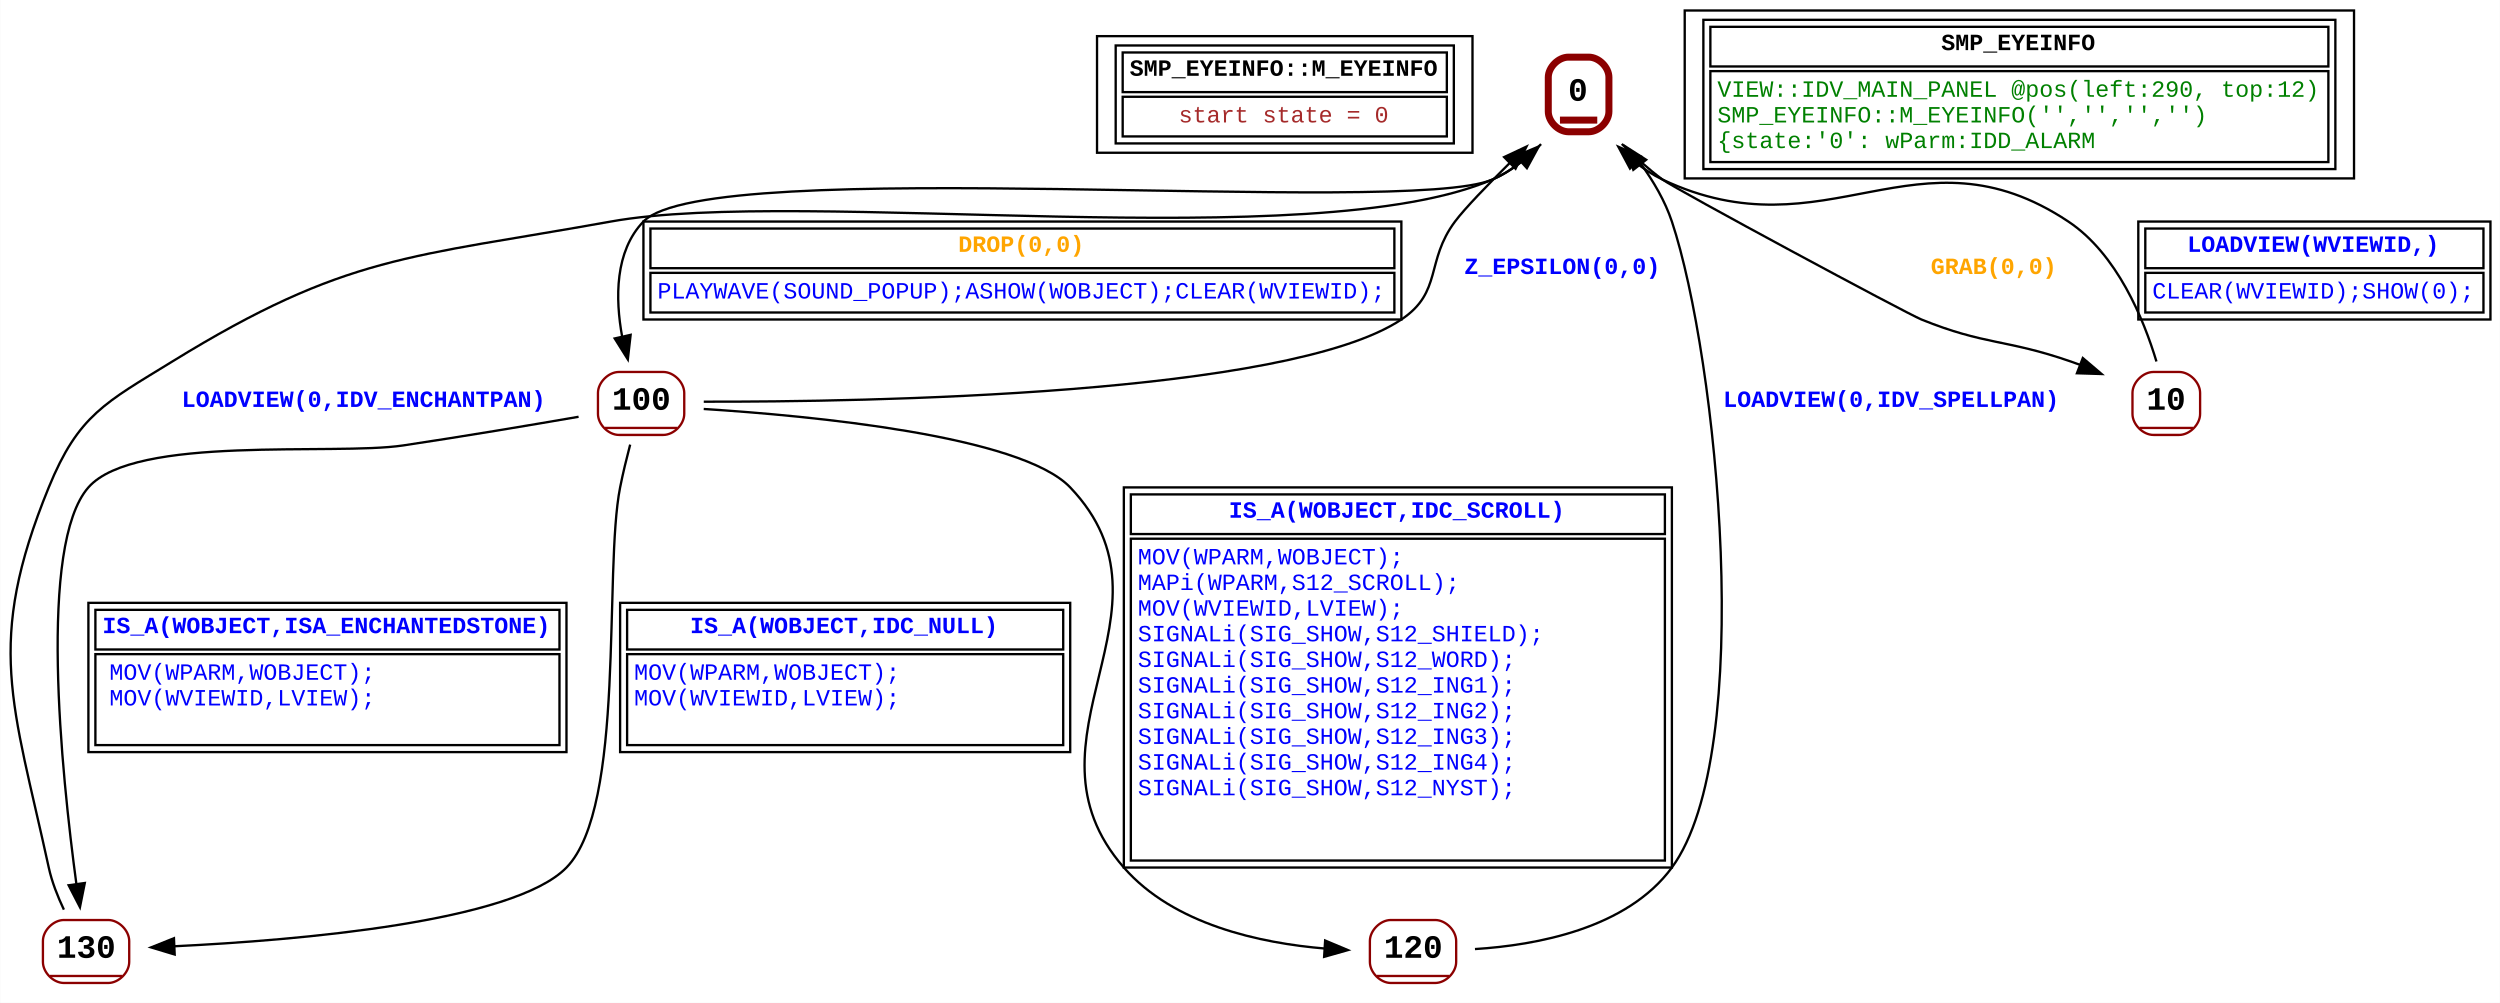
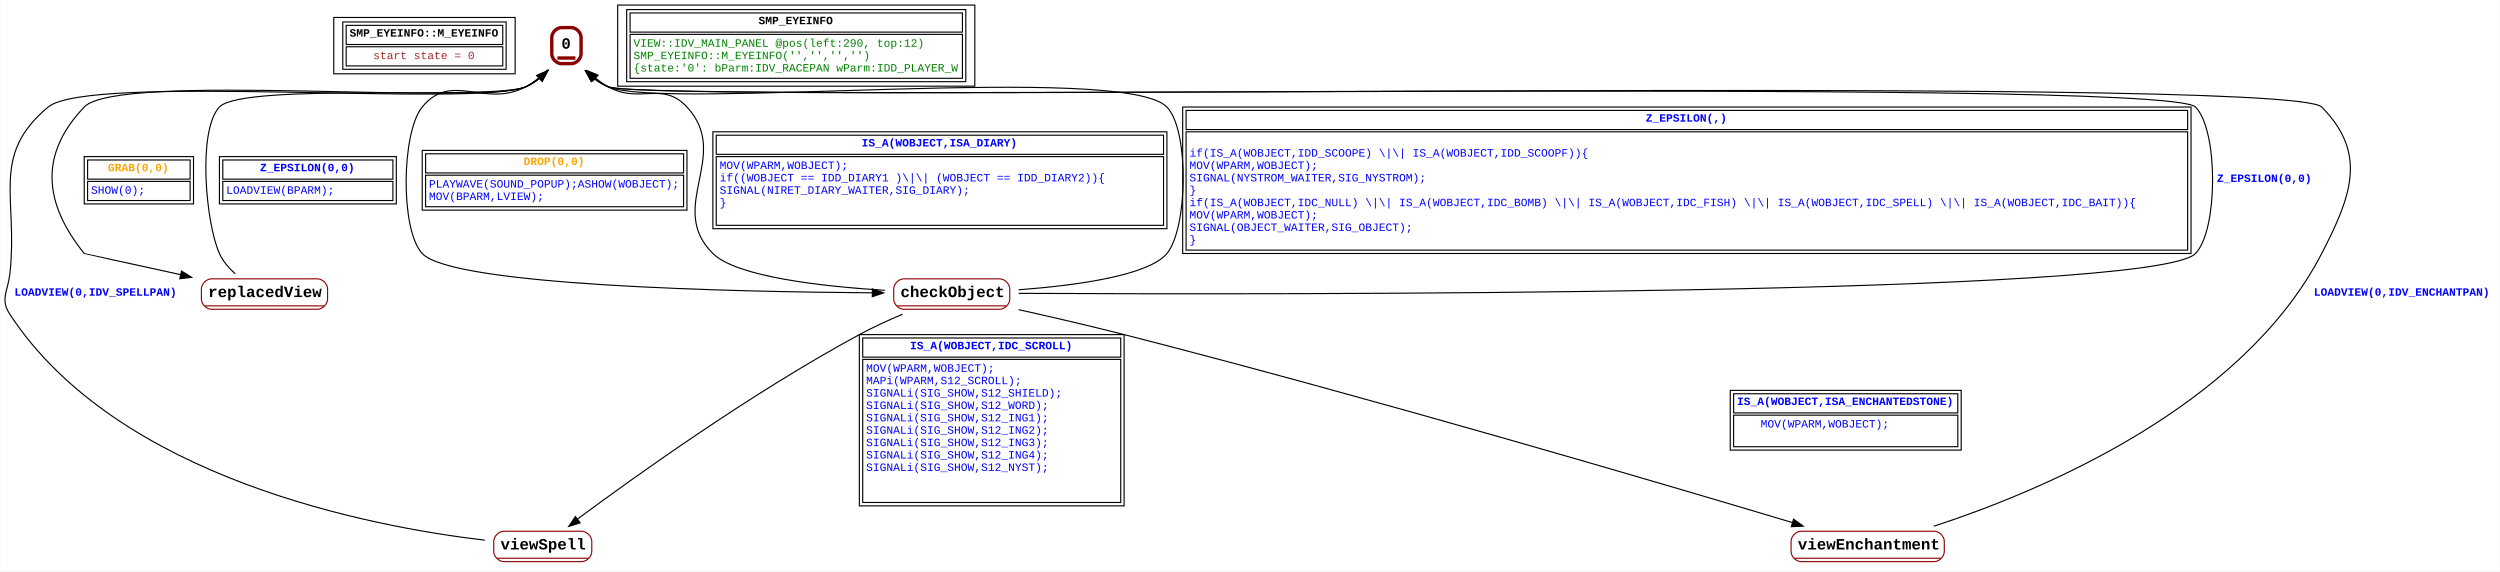
- <svg xmlns="http://www.w3.org/2000/svg" width="1072pt" height="430pt" viewBox="0.00 0.00 1071.81 430.00">
-   <g id="graph0" class="graph" transform="scale(1 1) rotate(0) translate(4 426)">
-     <polygon fill="white" stroke="none" points="-4,4 -4,-426 1067.81,-426 1067.81,4 -4,4" />
+ <svg xmlns="http://www.w3.org/2000/svg" width="2219pt" height="507pt" viewBox="0.00 0.00 2218.51 507.00">
+   <g id="graph0" class="graph" transform="scale(1 1) rotate(0) translate(4 503)">
+     <polygon fill="white" stroke="none" points="-4,4 -4,-503 2214.51,-503 2214.51,4 -4,4" />
    <g id="node1" class="node">
-       <polygon fill="none" stroke="black" points="466.31,-360.5 466.31,-410.5 627.31,-410.5 627.31,-360.5 466.31,-360.5" />
-       <polygon fill="none" stroke="black" points="477.31,-386.5 477.31,-403.5 616.31,-403.5 616.31,-386.5 477.31,-386.5" />
-       <text text-anchor="start" x="480.31" y="-393.5" font-family="Courier New" font-weight="bold" font-size="10.00">SMP_EYEINFO::M_EYEINFO</text>
-       <polygon fill="none" stroke="black" points="477.31,-367.5 477.31,-384.5 616.31,-384.5 616.31,-367.5 477.31,-367.5" />
-       <text text-anchor="start" x="501.31" y="-373.5" font-family="Courier New" font-size="10.00" fill="brown">start state = 0</text>
-       <polygon fill="none" stroke="black" points="474.31,-364.5 474.31,-406.5 619.31,-406.5 619.31,-364.5 474.31,-364.5" />
+       <polygon fill="none" stroke="black" points="292.01,-437.5 292.01,-487.5 453.01,-487.5 453.01,-437.5 292.01,-437.5" />
+       <polygon fill="none" stroke="black" points="303.01,-463.5 303.01,-480.5 442.01,-480.5 442.01,-463.5 303.01,-463.5" />
+       <text text-anchor="start" x="306.01" y="-470.5" font-family="Courier New" font-weight="bold" font-size="10.00">SMP_EYEINFO::M_EYEINFO</text>
+       <polygon fill="none" stroke="black" points="303.01,-444.5 303.01,-461.5 442.01,-461.5 442.01,-444.5 303.01,-444.5" />
+       <text text-anchor="start" x="327.01" y="-450.5" font-family="Courier New" font-size="10.00" fill="brown">start state = 0</text>
+       <polygon fill="none" stroke="black" points="300.01,-441.5 300.01,-483.5 445.01,-483.5 445.01,-441.5 300.01,-441.5" />
    </g>
    <g id="node2" class="node">
-       <polyline fill="none" stroke="darkred" stroke-width="3" points="664.81,-374.5 680.81,-374.5" />
-       <text text-anchor="start" x="668.31" y="-382.8" font-family="Courier New" font-weight="bold" font-size="14.00">0</text>
-       <path fill="none" stroke="darkred" stroke-width="3" d="M668.48,-369.5C668.48,-369.5 677.14,-369.5 677.14,-369.5 681.48,-369.5 685.81,-373.83 685.81,-378.17 685.81,-378.17 685.81,-392.83 685.81,-392.83 685.81,-397.17 681.48,-401.5 677.14,-401.5 677.14,-401.5 668.48,-401.5 668.48,-401.5 664.14,-401.5 659.81,-397.17 659.81,-392.83 659.81,-392.83 659.81,-378.17 659.81,-378.17 659.81,-373.83 664.14,-369.5 668.48,-369.5" />
+       <polyline fill="none" stroke="darkred" stroke-width="3" points="490.51,-451.5 506.51,-451.5" />
+       <text text-anchor="start" x="494.01" y="-459.8" font-family="Courier New" font-weight="bold" font-size="14.00">0</text>
+       <path fill="none" stroke="darkred" stroke-width="3" d="M494.18,-446.5C494.18,-446.5 502.84,-446.5 502.84,-446.5 507.18,-446.5 511.51,-450.83 511.51,-455.17 511.51,-455.17 511.51,-469.83 511.51,-469.83 511.51,-474.17 507.18,-478.5 502.84,-478.5 502.84,-478.5 494.18,-478.5 494.18,-478.5 489.84,-478.5 485.51,-474.17 485.51,-469.83 485.51,-469.83 485.51,-455.17 485.51,-455.17 485.51,-450.83 489.84,-446.5 494.18,-446.5" />
    </g>
    <g id="node3" class="node">
-       <polyline fill="none" stroke="darkred" points="255.31,-242.5 286.31,-242.5" />
-       <text text-anchor="start" x="258.31" y="-250.3" font-family="Courier New" font-weight="bold" font-size="14.00">100</text>
-       <path fill="none" stroke="darkred" d="M261.31,-239.5C261.31,-239.5 280.31,-239.5 280.31,-239.5 284.81,-239.5 289.31,-244 289.31,-248.5 289.31,-248.5 289.31,-257.5 289.31,-257.5 289.31,-262 284.81,-266.5 280.31,-266.5 280.31,-266.5 261.31,-266.5 261.31,-266.5 256.81,-266.5 252.31,-262 252.31,-257.5 252.31,-257.5 252.31,-248.5 252.31,-248.5 252.31,-244 256.81,-239.5 261.31,-239.5" />
+       <polyline fill="none" stroke="darkred" points="792.01,-231.5 889.01,-231.5" />
+       <text text-anchor="start" x="795.01" y="-239.3" font-family="Courier New" font-weight="bold" font-size="14.00">checkObject</text>
+       <path fill="none" stroke="darkred" d="M798.01,-228.5C798.01,-228.5 883.01,-228.5 883.01,-228.5 887.51,-228.5 892.01,-233 892.01,-237.5 892.01,-237.5 892.01,-246.5 892.01,-246.5 892.01,-251 887.51,-255.5 883.01,-255.5 883.01,-255.5 798.01,-255.5 798.01,-255.5 793.51,-255.5 789.01,-251 789.01,-246.5 789.01,-246.5 789.01,-237.5 789.01,-237.5 789.01,-233 793.51,-228.5 798.01,-228.5" />
    </g>
    <g id="edge1" class="edge">
-       <path fill="none" stroke="black" d="M656.71,-364.2C650.82,-358.22 643.66,-352.38 635.81,-349 598.62,-332.97 299.92,-360.15 271.81,-331 259.52,-318.25 259.68,-298.09 262.69,-281.59" />
-       <polygon fill="black" stroke="black" points="266.32,-282.42 265.12,-271.89 259.49,-280.87 266.32,-282.42" />
-       <polygon fill="none" stroke="black" points="274.81,-311 274.81,-328 593.81,-328 593.81,-311 274.81,-311" />
-       <text text-anchor="start" x="406.81" y="-318" font-family="Courier New" font-weight="bold" font-size="10.00" fill="orange">DROP(0,0)</text>
-       <polygon fill="none" stroke="black" points="274.81,-292 274.81,-309 593.81,-309 593.81,-292 274.81,-292" />
-       <text text-anchor="start" x="277.81" y="-298" font-family="Courier New" font-size="10.00" fill="blue">PLAYWAVE(SOUND_POPUP);ASHOW(WOBJECT);CLEAR(WVIEWID);</text>
-       <polygon fill="none" stroke="black" points="271.81,-289 271.81,-331 596.81,-331 596.81,-289 271.81,-289" />
+       <path fill="none" stroke="black" d="M481.91,-441.1C476.31,-435.42 469.65,-429.77 462.51,-426 425.67,-406.55 396.99,-440.17 370.51,-408 352.15,-385.7 350.86,-299.17 370.51,-278 397.09,-249.37 645.6,-243.98 770.11,-243.09" />
+       <polygon fill="black" stroke="black" points="770.06,-246.58 780.04,-243.02 770.01,-239.58 770.06,-246.58" />
+       <polygon fill="none" stroke="black" points="373.51,-349.5 373.51,-366.5 602.51,-366.5 602.51,-349.5 373.51,-349.5" />
+       <text text-anchor="start" x="460.51" y="-356.5" font-family="Courier New" font-weight="bold" font-size="10.00" fill="orange">DROP(0,0)</text>
+       <polygon fill="none" stroke="black" points="373.51,-319.5 373.51,-347.5 602.51,-347.5 602.51,-319.5 373.51,-319.5" />
+       <text text-anchor="start" x="376.51" y="-336.5" font-family="Courier New" font-size="10.00" fill="blue">PLAYWAVE(SOUND_POPUP);ASHOW(WOBJECT);</text>
+       <text text-anchor="start" x="376.51" y="-325.5" font-family="Courier New" font-size="10.00" fill="blue">MOV(BPARM,LVIEW);</text>
+       <polygon fill="none" stroke="black" points="370.51,-316.5 370.51,-369.5 605.51,-369.5 605.51,-316.5 370.51,-316.5" />
    </g>
    <g id="node4" class="node">
-       <polyline fill="none" stroke="darkred" points="913.31,-242.5 936.31,-242.5" />
-       <text text-anchor="start" x="916.31" y="-250.3" font-family="Courier New" font-weight="bold" font-size="14.00">10</text>
-       <path fill="none" stroke="darkred" d="M919.31,-239.5C919.31,-239.5 930.31,-239.5 930.31,-239.5 934.81,-239.5 939.31,-244 939.31,-248.5 939.31,-248.5 939.31,-257.5 939.31,-257.5 939.31,-262 934.81,-266.5 930.31,-266.5 930.31,-266.5 919.31,-266.5 919.31,-266.5 914.81,-266.5 910.31,-262 910.31,-257.5 910.31,-257.5 910.31,-248.5 910.31,-248.5 910.31,-244 914.81,-239.5 919.31,-239.5" />
+       <polyline fill="none" stroke="darkred" points="177.51,-231.5 283.51,-231.5" />
+       <text text-anchor="start" x="180.51" y="-239.3" font-family="Courier New" font-weight="bold" font-size="14.00">replacedView</text>
+       <path fill="none" stroke="darkred" d="M183.51,-228.5C183.51,-228.5 277.51,-228.5 277.51,-228.5 282.01,-228.5 286.51,-233 286.51,-237.5 286.51,-237.5 286.51,-246.5 286.51,-246.5 286.51,-251 282.01,-255.5 277.51,-255.5 277.51,-255.5 183.51,-255.5 183.51,-255.5 179.01,-255.5 174.51,-251 174.51,-246.5 174.51,-246.5 174.51,-237.5 174.51,-237.5 174.51,-233 179.01,-228.5 183.51,-228.5" />
    </g>
    <g id="edge2" class="edge">
-       <path fill="none" stroke="black" d="M691.32,-364.27C696.69,-358.97 702.74,-353.49 708.81,-349 714.44,-344.83 813.31,-291.63 819.81,-289 847.2,-277.91 855.89,-280.68 883.81,-271 885.26,-270.5 886.74,-269.97 888.23,-269.42" />
-       <polygon fill="black" stroke="black" points="889.01,-272.48 897.08,-265.62 886.49,-265.95 889.01,-272.48" />
-       <text text-anchor="start" x="823.81" y="-308.5" font-family="Courier New" font-weight="bold" font-size="10.00" fill="orange">GRAB(0,0)</text>
+       <path fill="none" stroke="black" d="M482.95,-441.19C477.22,-435.21 470.23,-429.38 462.51,-426 422.56,-408.53 100.63,-439.53 70.51,-408 30.6,-366.22 34.28,-323.01 70.51,-278 70.6,-277.88 114.52,-268.28 156.32,-259.16" />
+       <polygon fill="black" stroke="black" points="156.85,-262.41 165.87,-256.86 155.35,-255.57 156.85,-262.41" />
+       <polygon fill="none" stroke="black" points="73.51,-344 73.51,-361 164.51,-361 164.51,-344 73.51,-344" />
+       <text text-anchor="start" x="91.51" y="-351" font-family="Courier New" font-weight="bold" font-size="10.00" fill="orange">GRAB(0,0)</text>
+       <polygon fill="none" stroke="black" points="73.51,-325 73.51,-342 164.51,-342 164.51,-325 73.51,-325" />
+       <text text-anchor="start" x="76.51" y="-331" font-family="Courier New" font-size="10.00" fill="blue">      SHOW(0);</text>
+       <polygon fill="none" stroke="black" points="70.51,-322 70.51,-364 167.51,-364 167.51,-322 70.51,-322" />
+     </g>
+     <g id="edge5" class="edge">
+       <path fill="none" stroke="black" d="M781.09,-245.3C726.03,-248.73 649.57,-257.18 628.51,-278 586.78,-319.25 645.38,-364.95 605.51,-408 583.68,-431.57 563.57,-410.37 535.51,-426 531.49,-428.24 527.58,-431.03 523.9,-434.05" />
+       <polygon fill="black" stroke="black" points="521.87,-431.06 516.8,-440.37 526.57,-436.26 521.87,-431.06" />
+       <polygon fill="none" stroke="black" points="631.51,-366 631.51,-383 1028.51,-383 1028.51,-366 631.51,-366" />
+       <text text-anchor="start" x="760.51" y="-373" font-family="Courier New" font-weight="bold" font-size="10.00" fill="blue">IS_A(WOBJECT,ISA_DIARY)</text>
+       <polygon fill="none" stroke="black" points="631.51,-303 631.51,-364 1028.51,-364 1028.51,-303 631.51,-303" />
+       <text text-anchor="start" x="634.51" y="-353" font-family="Courier New" font-size="10.00" fill="blue">MOV(WPARM,WOBJECT);</text>
+       <text text-anchor="start" x="634.51" y="-342" font-family="Courier New" font-size="10.00" fill="blue">        if((WOBJECT == IDD_DIARY1 )\|\| (WOBJECT == IDD_DIARY2)){</text>
+       <text text-anchor="start" x="634.51" y="-331" font-family="Courier New" font-size="10.00" fill="blue">                 SIGNAL(NIRET_DIARY_WAITER,SIG_DIARY);</text>
+       <text text-anchor="start" x="634.51" y="-320" font-family="Courier New" font-size="10.00" fill="blue">        }</text>
+       <text text-anchor="start" x="634.51" y="-309" font-family="Courier New" font-size="10.00" fill="blue">        </text>
+       <polygon fill="none" stroke="black" points="628.51,-300 628.51,-386 1031.51,-386 1031.51,-300 628.51,-300" />
+     </g>
+     <g id="edge6" class="edge">
+       <path fill="none" stroke="black" d="M899.88,-245.78C949.57,-249.5 1014.95,-258.12 1031.51,-278 1050.01,-300.19 1051.56,-387.21 1031.51,-408 993.23,-447.7 586.29,-404.5 535.51,-426 530.96,-427.93 526.64,-430.69 522.67,-433.83" />
+       <polygon fill="black" stroke="black" points="520.66,-430.84 515.58,-440.14 525.35,-436.03 520.66,-430.84" />
+       <polygon fill="none" stroke="black" points="1048.51,-388 1048.51,-405 1937.51,-405 1937.51,-388 1048.51,-388" />
+       <text text-anchor="start" x="1456.51" y="-395" font-family="Courier New" font-weight="bold" font-size="10.00" fill="blue">Z_EPSILON(,)</text>
+       <polygon fill="none" stroke="black" points="1048.51,-281 1048.51,-386 1937.51,-386 1937.51,-281 1048.51,-281" />
+       <text text-anchor="start" x="1051.51" y="-375" font-family="Courier New" font-size="10.00" fill="blue">       </text>
+       <text text-anchor="start" x="1051.51" y="-364" font-family="Courier New" font-size="10.00" fill="blue">if(IS_A(WOBJECT,IDD_SCOOPE) \|\| IS_A(WOBJECT,IDD_SCOOPF)){</text>
+       <text text-anchor="start" x="1051.51" y="-353" font-family="Courier New" font-size="10.00" fill="blue">                MOV(WPARM,WOBJECT);</text>
+       <text text-anchor="start" x="1051.51" y="-342" font-family="Courier New" font-size="10.00" fill="blue">                SIGNAL(NYSTROM_WAITER,SIG_NYSTROM);</text>
+       <text text-anchor="start" x="1051.51" y="-331" font-family="Courier New" font-size="10.00" fill="blue">                }</text>
+       <text text-anchor="start" x="1051.51" y="-320" font-family="Courier New" font-size="10.00" fill="blue">       if(IS_A(WOBJECT,IDC_NULL) \|\| IS_A(WOBJECT,IDC_BOMB) \|\| IS_A(WOBJECT,IDC_FISH) \|\| IS_A(WOBJECT,IDC_SPELL) \|\| IS_A(WOBJECT,IDC_BAIT)){</text>
+       <text text-anchor="start" x="1051.51" y="-309" font-family="Courier New" font-size="10.00" fill="blue">                MOV(WPARM,WOBJECT);</text>
+       <text text-anchor="start" x="1051.51" y="-298" font-family="Courier New" font-size="10.00" fill="blue">                SIGNAL(OBJECT_WAITER,SIG_OBJECT);</text>
+       <text text-anchor="start" x="1051.51" y="-287" font-family="Courier New" font-size="10.00" fill="blue">                }</text>
+       <polygon fill="none" stroke="black" points="1045.51,-278 1045.51,-408 1940.51,-408 1940.51,-278 1045.51,-278" />
    </g>
    <g id="edge7" class="edge">
-       <path fill="none" stroke="black" d="M297.68,-253.76C366.66,-253.63 548.04,-256.46 596.81,-289 614.51,-300.81 607.08,-313.94 619.81,-331 623.95,-336.55 633.75,-346.68 643.81,-356.64" />
-       <polygon fill="black" stroke="black" points="640.87,-358.64 650.46,-363.14 645.77,-353.64 640.87,-358.64" />
-       <text text-anchor="start" x="623.81" y="-308.5" font-family="Courier New" font-weight="bold" font-size="10.00" fill="blue">Z_EPSILON(0,0)</text>
+       <path fill="none" stroke="black" d="M899.97,-242.62C1124.23,-241.49 1907.94,-240.25 1944.51,-278 1964.61,-298.75 1964.81,-387.44 1944.51,-408 1917.01,-435.85 571.73,-411.16 535.51,-426 530.94,-427.87 526.61,-430.6 522.63,-433.73" />
+       <polygon fill="black" stroke="black" points="520.62,-430.73 515.54,-440.03 525.31,-435.93 520.62,-430.73" />
+       <text text-anchor="start" x="1963.51" y="-341.5" font-family="Courier New" font-weight="bold" font-size="10.00" fill="blue">Z_EPSILON(0,0)</text>
    </g>
    <g id="node5" class="node">
-       <polyline fill="none" stroke="darkred" points="586.31,-7.5 617.31,-7.5" />
-       <text text-anchor="start" x="589.31" y="-15.3" font-family="Courier New" font-weight="bold" font-size="14.00">120</text>
-       <path fill="none" stroke="darkred" d="M592.31,-4.5C592.31,-4.5 611.31,-4.5 611.31,-4.5 615.81,-4.5 620.31,-9 620.31,-13.5 620.31,-13.5 620.31,-22.5 620.31,-22.5 620.31,-27 615.81,-31.5 611.31,-31.5 611.31,-31.5 592.31,-31.5 592.31,-31.5 587.81,-31.5 583.31,-27 583.31,-22.5 583.31,-22.5 583.31,-13.5 583.31,-13.5 583.31,-9 587.81,-4.5 592.31,-4.5" />
+       <polyline fill="none" stroke="darkred" points="437.01,-7.5 518.01,-7.5" />
+       <text text-anchor="start" x="440.01" y="-15.3" font-family="Courier New" font-weight="bold" font-size="14.00">viewSpell</text>
+       <path fill="none" stroke="darkred" d="M443.01,-4.5C443.01,-4.5 512.01,-4.5 512.01,-4.5 516.51,-4.5 521.01,-9 521.01,-13.5 521.01,-13.5 521.01,-22.5 521.01,-22.5 521.01,-27 516.51,-31.5 512.01,-31.5 512.01,-31.5 443.01,-31.5 443.01,-31.5 438.51,-31.5 434.01,-27 434.01,-22.5 434.01,-22.5 434.01,-13.5 434.01,-13.5 434.01,-9 438.51,-4.5 443.01,-4.5" />
+     </g>
+     <g id="edge3" class="edge">
+       <path fill="none" stroke="black" d="M796.83,-224.11C784.23,-218.77 770.63,-212.55 758.51,-206 663.14,-154.48 558.87,-79.77 508.37,-42.29" />
+       <polygon fill="black" stroke="black" points="510.68,-38.91 500.57,-35.74 506.5,-44.52 510.68,-38.91" />
+       <polygon fill="none" stroke="black" points="761.51,-186 761.51,-203 990.51,-203 990.51,-186 761.51,-186" />
+       <text text-anchor="start" x="803.51" y="-193" font-family="Courier New" font-weight="bold" font-size="10.00" fill="blue">IS_A(WOBJECT,IDC_SCROLL)</text>
+       <polygon fill="none" stroke="black" points="761.51,-57 761.51,-184 990.51,-184 990.51,-57 761.51,-57" />
+       <text text-anchor="start" x="764.51" y="-173" font-family="Courier New" font-size="10.00" fill="blue">MOV(WPARM,WOBJECT);</text>
+       <text text-anchor="start" x="764.51" y="-162" font-family="Courier New" font-size="10.00" fill="blue">        MAPi(WPARM,S12_SCROLL);</text>
+       <text text-anchor="start" x="764.51" y="-151" font-family="Courier New" font-size="10.00" fill="blue">        SIGNALi(SIG_SHOW,S12_SHIELD);</text>
+       <text text-anchor="start" x="764.51" y="-140" font-family="Courier New" font-size="10.00" fill="blue">        SIGNALi(SIG_SHOW,S12_WORD);</text>
+       <text text-anchor="start" x="764.51" y="-129" font-family="Courier New" font-size="10.00" fill="blue">        SIGNALi(SIG_SHOW,S12_ING1);</text>
+       <text text-anchor="start" x="764.51" y="-118" font-family="Courier New" font-size="10.00" fill="blue">        SIGNALi(SIG_SHOW,S12_ING2);</text>
+       <text text-anchor="start" x="764.51" y="-107" font-family="Courier New" font-size="10.00" fill="blue">        SIGNALi(SIG_SHOW,S12_ING3);</text>
+       <text text-anchor="start" x="764.51" y="-96" font-family="Courier New" font-size="10.00" fill="blue">        SIGNALi(SIG_SHOW,S12_ING4);</text>
+       <text text-anchor="start" x="764.51" y="-85" font-family="Courier New" font-size="10.00" fill="blue">        SIGNALi(SIG_SHOW,S12_NYST);</text>
+       <text text-anchor="start" x="764.51" y="-74" font-family="Courier New" font-size="10.00" fill="blue">       </text>
+       <text text-anchor="start" x="764.51" y="-63" font-family="Courier New" font-size="10.00" fill="blue">       </text>
+       <polygon fill="none" stroke="black" points="758.51,-54 758.51,-206 993.51,-206 993.51,-54 758.51,-54" />
+     </g>
+     <g id="node6" class="node">
+       <polyline fill="none" stroke="darkred" points="1588.51,-7.5 1718.51,-7.5" />
+       <text text-anchor="start" x="1591.51" y="-15.3" font-family="Courier New" font-weight="bold" font-size="14.00">viewEnchantment</text>
+       <path fill="none" stroke="darkred" d="M1594.51,-4.5C1594.51,-4.5 1712.51,-4.5 1712.51,-4.5 1717.01,-4.5 1721.51,-9 1721.51,-13.5 1721.51,-13.5 1721.51,-22.5 1721.51,-22.5 1721.51,-27 1717.01,-31.5 1712.51,-31.5 1712.51,-31.5 1594.51,-31.5 1594.51,-31.5 1590.01,-31.5 1585.51,-27 1585.51,-22.5 1585.51,-22.5 1585.51,-13.5 1585.51,-13.5 1585.51,-9 1590.01,-4.5 1594.51,-4.5" />
    </g>
    <g id="edge4" class="edge">
-       <path fill="none" stroke="black" d="M297.66,-250.63C343.42,-247.72 433.61,-239.24 454.81,-217 505.29,-164.05 429.68,-109.1 477.81,-54 499.18,-29.53 536.21,-21.56 564.25,-19.25" />
-       <polygon fill="black" stroke="black" points="564.12,-22.7 573.89,-18.6 563.69,-15.71 564.12,-22.7" />
-       <polygon fill="none" stroke="black" points="480.81,-197 480.81,-214 709.81,-214 709.81,-197 480.81,-197" />
-       <text text-anchor="start" x="522.81" y="-204" font-family="Courier New" font-weight="bold" font-size="10.00" fill="blue">IS_A(WOBJECT,IDC_SCROLL)</text>
-       <polygon fill="none" stroke="black" points="480.81,-57 480.81,-195 709.81,-195 709.81,-57 480.81,-57" />
-       <text text-anchor="start" x="483.81" y="-184" font-family="Courier New" font-size="10.00" fill="blue">MOV(WPARM,WOBJECT);</text>
-       <text text-anchor="start" x="483.81" y="-173" font-family="Courier New" font-size="10.00" fill="blue">        MAPi(WPARM,S12_SCROLL);</text>
-       <text text-anchor="start" x="483.81" y="-162" font-family="Courier New" font-size="10.00" fill="blue">        MOV(WVIEWID,LVIEW);</text>
-       <text text-anchor="start" x="483.81" y="-151" font-family="Courier New" font-size="10.00" fill="blue">        SIGNALi(SIG_SHOW,S12_SHIELD);</text>
-       <text text-anchor="start" x="483.81" y="-140" font-family="Courier New" font-size="10.00" fill="blue">        SIGNALi(SIG_SHOW,S12_WORD);</text>
-       <text text-anchor="start" x="483.81" y="-129" font-family="Courier New" font-size="10.00" fill="blue">        SIGNALi(SIG_SHOW,S12_ING1);</text>
-       <text text-anchor="start" x="483.81" y="-118" font-family="Courier New" font-size="10.00" fill="blue">        SIGNALi(SIG_SHOW,S12_ING2);</text>
-       <text text-anchor="start" x="483.81" y="-107" font-family="Courier New" font-size="10.00" fill="blue">        SIGNALi(SIG_SHOW,S12_ING3);</text>
-       <text text-anchor="start" x="483.81" y="-96" font-family="Courier New" font-size="10.00" fill="blue">        SIGNALi(SIG_SHOW,S12_ING4);</text>
-       <text text-anchor="start" x="483.81" y="-85" font-family="Courier New" font-size="10.00" fill="blue">        SIGNALi(SIG_SHOW,S12_NYST);</text>
-       <text text-anchor="start" x="483.81" y="-74" font-family="Courier New" font-size="10.00" fill="blue">       </text>
-       <text text-anchor="start" x="483.81" y="-63" font-family="Courier New" font-size="10.00" fill="blue">       </text>
-       <polygon fill="none" stroke="black" points="477.81,-54 477.81,-217 712.81,-217 712.81,-54 477.81,-54" />
-     </g>
-     <g id="node6" class="node">
-       <polyline fill="none" stroke="darkred" points="17.31,-7.5 48.31,-7.5" />
-       <text text-anchor="start" x="20.31" y="-15.3" font-family="Courier New" font-weight="bold" font-size="14.00">130</text>
-       <path fill="none" stroke="darkred" d="M23.31,-4.5C23.31,-4.5 42.31,-4.5 42.31,-4.5 46.81,-4.5 51.31,-9 51.31,-13.5 51.31,-13.5 51.31,-22.5 51.31,-22.5 51.31,-27 46.81,-31.5 42.31,-31.5 42.31,-31.5 23.31,-31.5 23.31,-31.5 18.81,-31.5 14.31,-27 14.31,-22.5 14.31,-22.5 14.31,-13.5 14.31,-13.5 14.31,-9 18.81,-4.5 23.31,-4.5" />
-     </g>
-     <g id="edge5" class="edge">
-       <path fill="none" stroke="black" d="M244,-247.29C223.45,-243.73 194.37,-238.83 168.81,-235 138.88,-230.51 53.8,-239.72 33.81,-217 12.21,-192.45 22.16,-95.04 28.7,-46.62" />
-       <polygon fill="black" stroke="black" points="32.27,-47.37 30.19,-36.98 25.33,-46.4 32.27,-47.37" />
-       <polygon fill="none" stroke="black" points="36.81,-147.5 36.81,-164.5 235.81,-164.5 235.81,-147.5 36.81,-147.5" />
-       <text text-anchor="start" x="39.81" y="-154.5" font-family="Courier New" font-weight="bold" font-size="10.00" fill="blue">IS_A(WOBJECT,ISA_ENCHANTEDSTONE)</text>
-       <polygon fill="none" stroke="black" points="36.81,-106.5 36.81,-145.5 235.81,-145.5 235.81,-106.5 36.81,-106.5" />
-       <text text-anchor="start" x="42.81" y="-134.5" font-family="Courier New" font-size="10.00" fill="blue">MOV(WPARM,WOBJECT);</text>
-       <text text-anchor="start" x="42.81" y="-123.5" font-family="Courier New" font-size="10.00" fill="blue">        MOV(WVIEWID,LVIEW);    </text>
-       <text text-anchor="start" x="42.81" y="-112.5" font-family="Courier New" font-size="10.00" fill="blue">        </text>
-       <polygon fill="none" stroke="black" points="33.81,-103.5 33.81,-167.5 238.81,-167.5 238.81,-103.5 33.81,-103.5" />
-     </g>
-     <g id="edge6" class="edge">
-       <path fill="none" stroke="black" d="M266.12,-235.35C264.6,-229.57 263.01,-223.03 261.81,-217 254.69,-181.12 264.31,-80.23 238.81,-54 216.07,-30.62 123.65,-22.81 70.65,-20.24" />
-       <polygon fill="black" stroke="black" points="70.81,-16.7 60.66,-19.76 70.5,-23.69 70.81,-16.7" />
-       <polygon fill="none" stroke="black" points="264.81,-147.5 264.81,-164.5 451.81,-164.5 451.81,-147.5 264.81,-147.5" />
-       <text text-anchor="start" x="291.81" y="-154.5" font-family="Courier New" font-weight="bold" font-size="10.00" fill="blue">IS_A(WOBJECT,IDC_NULL)</text>
-       <polygon fill="none" stroke="black" points="264.81,-106.5 264.81,-145.5 451.81,-145.5 451.81,-106.5 264.81,-106.5" />
-       <text text-anchor="start" x="267.81" y="-134.5" font-family="Courier New" font-size="10.00" fill="blue">        MOV(WPARM,WOBJECT);</text>
-       <text text-anchor="start" x="267.81" y="-123.5" font-family="Courier New" font-size="10.00" fill="blue">        MOV(WVIEWID,LVIEW);   </text>
-       <text text-anchor="start" x="267.81" y="-112.5" font-family="Courier New" font-size="10.00" fill="blue">        </text>
-       <polygon fill="none" stroke="black" points="261.81,-103.5 261.81,-167.5 454.81,-167.5 454.81,-103.5 261.81,-103.5" />
-     </g>
-     <g id="edge3" class="edge">
-       <path fill="none" stroke="black" d="M920.59,-270.99C915.13,-289.12 903.72,-317.08 882.81,-331 818.09,-374.08 779.12,-315.83 708.81,-349 704.61,-350.98 700.61,-353.66 696.91,-356.66" />
-       <polygon fill="black" stroke="black" points="694.84,-353.73 689.85,-363.07 699.58,-358.88 694.84,-353.73" />
-       <polygon fill="none" stroke="black" points="915.81,-311 915.81,-328 1060.81,-328 1060.81,-311 915.81,-311" />
-       <text text-anchor="start" x="933.81" y="-318" font-family="Courier New" font-weight="bold" font-size="10.00" fill="blue">LOADVIEW(WVIEWID,)</text>
-       <polygon fill="none" stroke="black" points="915.81,-292 915.81,-309 1060.81,-309 1060.81,-292 915.81,-292" />
-       <text text-anchor="start" x="918.81" y="-298" font-family="Courier New" font-size="10.00" fill="blue">CLEAR(WVIEWID);SHOW(0);</text>
-       <polygon fill="none" stroke="black" points="912.81,-289 912.81,-331 1063.81,-331 1063.81,-289 912.81,-289" />
+       <path fill="none" stroke="black" d="M899.9,-228.16C928.31,-221.82 962.76,-213.87 993.51,-206 1211.9,-150.12 1468.17,-74.64 1586.9,-39.09" />
+       <polygon fill="black" stroke="black" points="1587.7,-42.21 1596.27,-35.99 1585.69,-35.51 1587.7,-42.21" />
+       <polygon fill="none" stroke="black" points="1534.51,-136.5 1534.51,-153.5 1733.51,-153.5 1733.51,-136.5 1534.51,-136.5" />
+       <text text-anchor="start" x="1537.51" y="-143.5" font-family="Courier New" font-weight="bold" font-size="10.00" fill="blue">IS_A(WOBJECT,ISA_ENCHANTEDSTONE)</text>
+       <polygon fill="none" stroke="black" points="1534.51,-106.5 1534.51,-134.5 1733.51,-134.5 1733.51,-106.5 1534.51,-106.5" />
+       <text text-anchor="start" x="1558.51" y="-123.5" font-family="Courier New" font-size="10.00" fill="blue">MOV(WPARM,WOBJECT);      </text>
+       <text text-anchor="start" x="1558.51" y="-112.5" font-family="Courier New" font-size="10.00" fill="blue">        </text>
+       <polygon fill="none" stroke="black" points="1531.51,-103.5 1531.51,-156.5 1736.51,-156.5 1736.51,-103.5 1531.51,-103.5" />
    </g>
    <g id="edge8" class="edge">
-       <path fill="none" stroke="black" d="M628.37,-19.04C654.63,-20.69 693.57,-27.76 712.81,-54 749.21,-103.64 732.23,-272.59 712.81,-331 709.89,-339.78 704.9,-348.28 699.43,-355.83" />
-       <polygon fill="black" stroke="black" points="696.27,-353.18 692.86,-363.21 701.78,-357.5 696.27,-353.18" />
-       <text text-anchor="start" x="734.81" y="-251.5" font-family="Courier New" font-weight="bold" font-size="10.00" fill="blue">LOADVIEW(0,IDV_SPELLPAN)</text>
+       <path fill="none" stroke="black" d="M204.53,-259.98C198.86,-265.04 193.64,-271.11 190.51,-278 178.57,-304.31 170.77,-386.91 190.51,-408 211.21,-430.11 434.88,-413.59 462.51,-426 466.95,-428 471.16,-430.8 475.03,-433.96" />
+       <polygon fill="black" stroke="black" points="472.2,-436.03 481.91,-440.28 476.97,-430.91 472.2,-436.03" />
+       <polygon fill="none" stroke="black" points="193.51,-344 193.51,-361 344.51,-361 344.51,-344 193.51,-344" />
+       <text text-anchor="start" x="226.51" y="-351" font-family="Courier New" font-weight="bold" font-size="10.00" fill="blue">Z_EPSILON(0,0)</text>
+       <polygon fill="none" stroke="black" points="193.51,-325 193.51,-342 344.51,-342 344.51,-325 193.51,-325" />
+       <text text-anchor="start" x="196.51" y="-331" font-family="Courier New" font-size="10.00" fill="blue">        LOADVIEW(BPARM);</text>
+       <polygon fill="none" stroke="black" points="190.51,-322 190.51,-364 347.51,-364 347.51,-322 190.51,-322" />
+     </g>
+     <g id="edge10" class="edge">
+       <path fill="none" stroke="black" d="M426.05,-23.52C324.6,-35.53 100.29,-78.11 4.51,-224 -4.27,-237.38 2.71,-244.1 4.51,-260 12.11,-327.06 -13.38,-364.85 38.51,-408 74.77,-438.15 419.27,-407.19 462.51,-426 466.98,-427.94 471.2,-430.71 475.07,-433.86" />
+       <polygon fill="black" stroke="black" points="472.24,-435.94 481.96,-440.17 477.01,-430.81 472.24,-435.94" />
+       <text text-anchor="start" x="8.51" y="-240.5" font-family="Courier New" font-weight="bold" font-size="10.00" fill="blue">LOADVIEW(0,IDV_SPELLPAN)</text>
    </g>
    <g id="edge9" class="edge">
-       <path fill="none" stroke="black" d="M23.3,-35.94C20.66,-41.51 18.14,-47.86 16.81,-54 1.4,-124.79 -10.6,-149.94 16.81,-217 29.53,-248.13 41.17,-253.37 69.81,-271 144.5,-316.98 171.49,-315.45 257.81,-331 340.57,-345.91 558.55,-315.78 635.81,-349 640.35,-350.95 644.66,-353.73 648.62,-356.87" />
-       <polygon fill="black" stroke="black" points="645.95,-359.08 655.72,-363.19 650.64,-353.89 645.95,-359.08" />
-       <text text-anchor="start" x="73.81" y="-251.5" font-family="Courier New" font-weight="bold" font-size="10.00" fill="blue">LOADVIEW(0,IDV_ENCHANTPAN)</text>
+       <path fill="none" stroke="black" d="M1712.25,-35.93C1805.89,-66.52 1985.67,-140.95 2056.51,-278 2083.04,-329.33 2097.12,-366.9 2056.51,-408 2026.81,-438.05 574.62,-410 535.51,-426 530.94,-427.87 526.61,-430.6 522.63,-433.72" />
+       <polygon fill="black" stroke="black" points="520.62,-430.73 515.53,-440.02 525.3,-435.93 520.62,-430.73" />
+       <text text-anchor="start" x="2049.51" y="-240.5" font-family="Courier New" font-weight="bold" font-size="10.00" fill="blue">LOADVIEW(0,IDV_ENCHANTPAN)</text>
    </g>
    <g id="node7" class="node">
-       <polygon fill="none" stroke="black" points="718.31,-349.5 718.31,-421.5 1005.31,-421.5 1005.31,-349.5 718.31,-349.5" />
-       <polygon fill="none" stroke="black" points="729.31,-397.5 729.31,-414.5 994.31,-414.5 994.31,-397.5 729.31,-397.5" />
-       <text text-anchor="start" x="828.31" y="-404.5" font-family="Courier New" font-weight="bold" font-size="10.00">SMP_EYEINFO</text>
-       <polygon fill="none" stroke="black" points="729.31,-356.5 729.31,-395.5 994.31,-395.5 994.31,-356.5 729.31,-356.5" />
-       <text text-anchor="start" x="732.31" y="-384.5" font-family="Courier New" font-size="10.00" fill="green">VIEW::IDV_MAIN_PANEL @pos(left:290, top:12)</text>
-       <text text-anchor="start" x="732.31" y="-373.5" font-family="Courier New" font-size="10.00" fill="green">SMP_EYEINFO::M_EYEINFO('','','','')</text>
-       <text text-anchor="start" x="732.31" y="-362.5" font-family="Courier New" font-size="10.00" fill="green">{state:'0': wParm:IDD_ALARM</text>
-       <polygon fill="none" stroke="black" points="726.31,-353.5 726.31,-417.5 997.31,-417.5 997.31,-353.5 726.31,-353.5" />
+       <polygon fill="none" stroke="black" points="544.01,-426.5 544.01,-498.5 861.01,-498.5 861.01,-426.5 544.01,-426.5" />
+       <polygon fill="none" stroke="black" points="555.01,-474.5 555.01,-491.5 850.01,-491.5 850.01,-474.5 555.01,-474.5" />
+       <text text-anchor="start" x="669.01" y="-481.5" font-family="Courier New" font-weight="bold" font-size="10.00">SMP_EYEINFO</text>
+       <polygon fill="none" stroke="black" points="555.01,-433.5 555.01,-472.5 850.01,-472.5 850.01,-433.5 555.01,-433.5" />
+       <text text-anchor="start" x="558.01" y="-461.5" font-family="Courier New" font-size="10.00" fill="green">VIEW::IDV_MAIN_PANEL @pos(left:290, top:12)</text>
+       <text text-anchor="start" x="558.01" y="-450.5" font-family="Courier New" font-size="10.00" fill="green">SMP_EYEINFO::M_EYEINFO('','','','')</text>
+       <text text-anchor="start" x="558.01" y="-439.5" font-family="Courier New" font-size="10.00" fill="green">{state:'0': bParm:IDV_RACEPAN wParm:IDD_PLAYER_W</text>
+       <polygon fill="none" stroke="black" points="552.01,-430.5 552.01,-494.5 853.01,-494.5 853.01,-430.5 552.01,-430.5" />
    </g>
  </g>
</svg>
